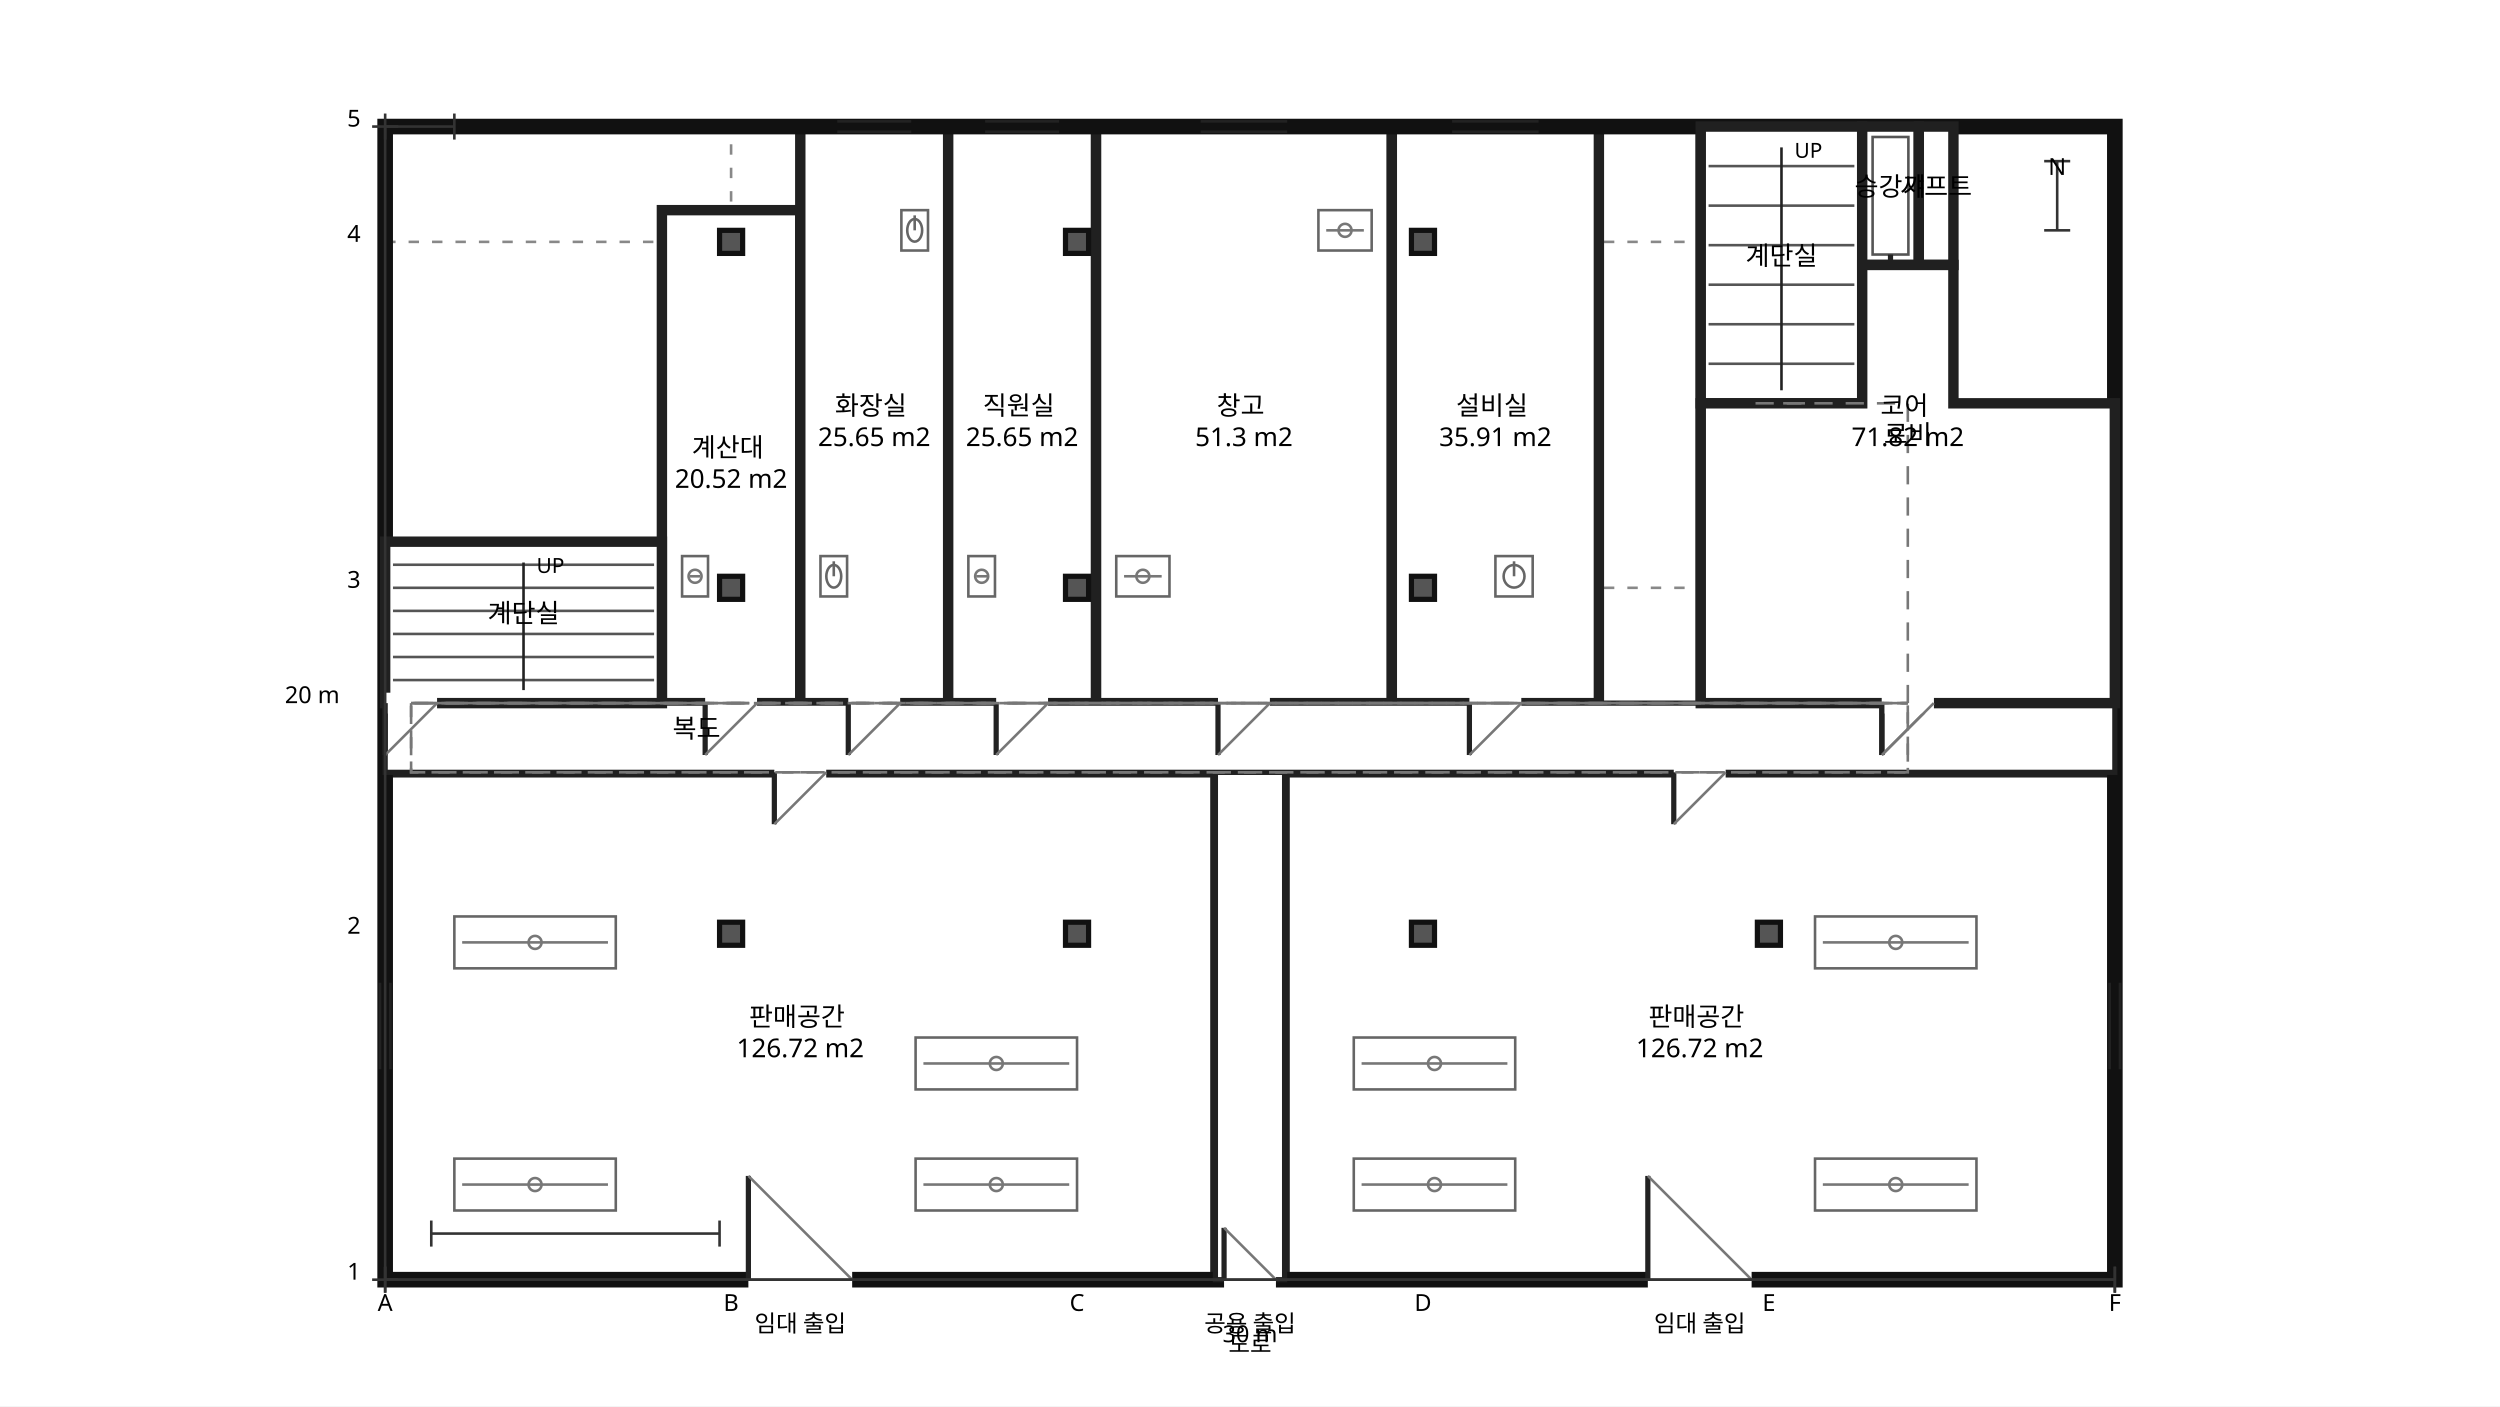
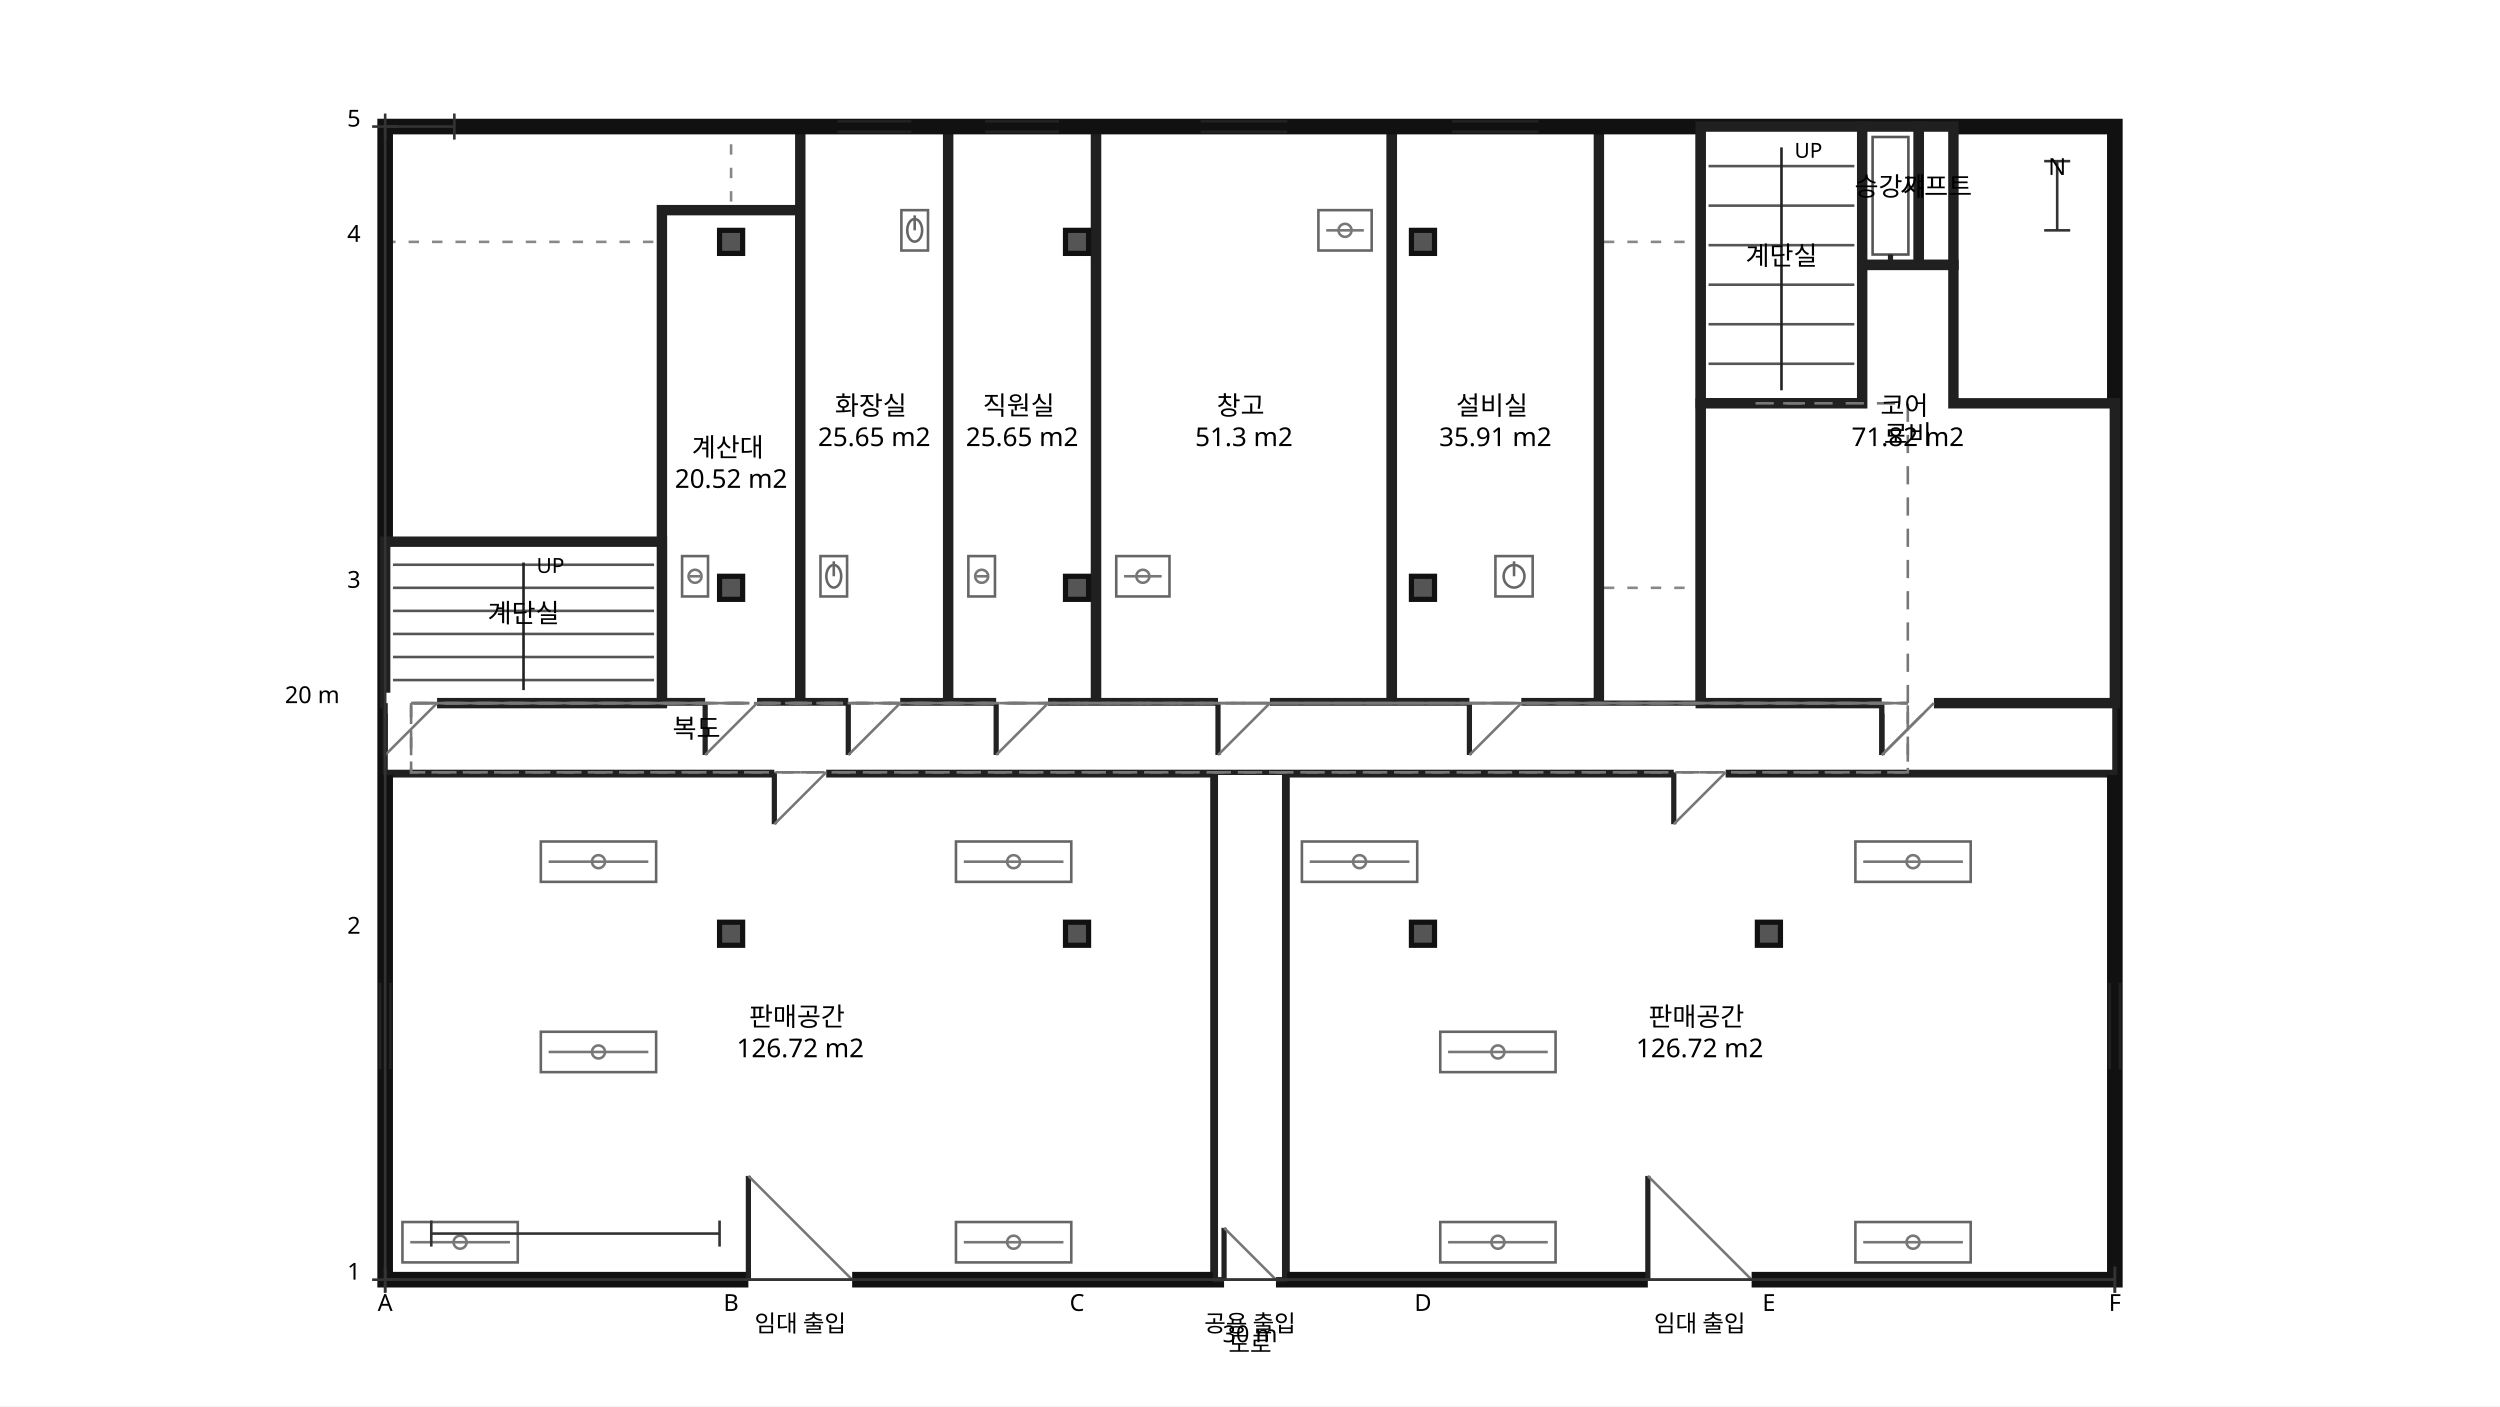
<svg xmlns="http://www.w3.org/2000/svg" width="100%" height="100%" viewBox="0 0 960 540">
  <rect width="100%" height="100%" fill="white" />
  <g data-layer="grid">
    <g data-id="grid-x-0" data-kind="grid" data-layer="grid">
      <polyline points="147.9,491.4 147.9,48.6" fill="none" stroke="#888888" stroke-width="1" stroke-dasharray="4 5" />
      <text x="147.9" y="503.4" font-family="Noto Sans KR, Malgun Gothic, sans-serif" font-size="9" text-anchor="middle">A</text>
    </g>
    <g data-id="grid-x-1" data-kind="grid" data-layer="grid">
      <polyline points="280.74,491.4 280.74,48.6" fill="none" stroke="#888888" stroke-width="1" stroke-dasharray="4 5" />
      <text x="280.74" y="503.4" font-family="Noto Sans KR, Malgun Gothic, sans-serif" font-size="9" text-anchor="middle">B</text>
    </g>
    <g data-id="grid-x-2" data-kind="grid" data-layer="grid">
      <polyline points="413.58,491.4 413.58,48.6" fill="none" stroke="#888888" stroke-width="1" stroke-dasharray="4 5" />
      <text x="413.58" y="503.4" font-family="Noto Sans KR, Malgun Gothic, sans-serif" font-size="9" text-anchor="middle">C</text>
    </g>
    <g data-id="grid-x-3" data-kind="grid" data-layer="grid">
      <polyline points="546.42,491.4 546.42,48.6" fill="none" stroke="#888888" stroke-width="1" stroke-dasharray="4 5" />
      <text x="546.42" y="503.4" font-family="Noto Sans KR, Malgun Gothic, sans-serif" font-size="9" text-anchor="middle">D</text>
    </g>
    <g data-id="grid-x-4" data-kind="grid" data-layer="grid">
      <polyline points="679.26,491.4 679.26,48.6" fill="none" stroke="#888888" stroke-width="1" stroke-dasharray="4 5" />
      <text x="679.26" y="503.4" font-family="Noto Sans KR, Malgun Gothic, sans-serif" font-size="9" text-anchor="middle">E</text>
    </g>
    <g data-id="grid-x-5" data-kind="grid" data-layer="grid">
      <polyline points="812.1,491.4 812.1,48.6" fill="none" stroke="#888888" stroke-width="1" stroke-dasharray="4 5" />
      <text x="812.1" y="503.4" font-family="Noto Sans KR, Malgun Gothic, sans-serif" font-size="9" text-anchor="middle">F</text>
    </g>
    <g data-id="grid-y-0" data-kind="grid" data-layer="grid">
      <polyline points="147.9,491.4 812.1,491.4" fill="none" stroke="#888888" stroke-width="1" stroke-dasharray="4 5" />
      <text x="135.9" y="491.4" font-family="Noto Sans KR, Malgun Gothic, sans-serif" font-size="9" text-anchor="middle">1</text>
    </g>
    <g data-id="grid-y-1" data-kind="grid" data-layer="grid">
      <polyline points="147.9,358.56 812.1,358.56" fill="none" stroke="#888888" stroke-width="1" stroke-dasharray="4 5" />
      <text x="135.9" y="358.56" font-family="Noto Sans KR, Malgun Gothic, sans-serif" font-size="9" text-anchor="middle">2</text>
    </g>
    <g data-id="grid-y-2" data-kind="grid" data-layer="grid">
      <polyline points="147.9,225.72 812.1,225.72" fill="none" stroke="#888888" stroke-width="1" stroke-dasharray="4 5" />
      <text x="135.9" y="225.72" font-family="Noto Sans KR, Malgun Gothic, sans-serif" font-size="9" text-anchor="middle">3</text>
    </g>
    <g data-id="grid-y-3" data-kind="grid" data-layer="grid">
      <polyline points="147.9,92.88 812.1,92.88" fill="none" stroke="#888888" stroke-width="1" stroke-dasharray="4 5" />
      <text x="135.9" y="92.88" font-family="Noto Sans KR, Malgun Gothic, sans-serif" font-size="9" text-anchor="middle">4</text>
    </g>
    <g data-id="grid-y-4" data-kind="grid" data-layer="grid">
      <polyline points="147.9,48.6 812.1,48.6" fill="none" stroke="#888888" stroke-width="1" stroke-dasharray="4 5" />
      <text x="135.9" y="48.6" font-family="Noto Sans KR, Malgun Gothic, sans-serif" font-size="9" text-anchor="middle">5</text>
    </g>
  </g>
  <g data-layer="rooms">
    <polygon data-id="sales_a" data-kind="room" data-layer="rooms" points="147.9,491.4 466.72,491.4 466.72,296.57 147.9,296.57" fill="white" stroke="#202020" stroke-width="4" />
    <polygon data-id="sales_b" data-kind="room" data-layer="rooms" points="493.28,491.4 812.1,491.4 812.1,296.57 493.28,296.57" fill="white" stroke="#202020" stroke-width="4" />
    <polygon data-id="core" data-kind="room" data-layer="rooms" points="653.09,270.0 812.1,270.0 812.1,48.6 653.09,48.6" fill="white" stroke="#202020" stroke-width="4" />
    <polygon data-id="checkout" data-kind="room" data-layer="rooms" points="254.17,270.0 307.31,270.0 307.31,80.7 254.17,80.7" fill="white" stroke="#202020" stroke-width="4" />
    <polygon data-id="restroom" data-kind="room" data-layer="rooms" points="307.31,270.0 364.1,270.0 364.1,48.6 307.31,48.6" fill="white" stroke="#202020" stroke-width="4" />
    <polygon data-id="staff" data-kind="room" data-layer="rooms" points="364.1,270.0 420.89,270.0 420.89,48.6 364.1,48.6" fill="white" stroke="#202020" stroke-width="4" />
    <polygon data-id="stock" data-kind="room" data-layer="rooms" points="420.89,270.0 534.46,270.0 534.46,48.6 420.89,48.6" fill="white" stroke="#202020" stroke-width="4" />
    <polygon data-id="utility" data-kind="room" data-layer="rooms" points="534.46,270.0 613.97,270.0 613.97,48.6 534.46,48.6" fill="white" stroke="#202020" stroke-width="4" />
  </g>
  <polygon data-id="floor-boundary" data-kind="boundary" data-layer="rooms" points="147.9,491.4 812.1,491.4 812.1,48.6 147.9,48.6" fill="none" stroke="#111111" stroke-width="6" />
  <g data-layer="circulation">
    <polygon data-id="corridor-spine" data-kind="circulation" data-layer="circulation" points="466.72,491.4 493.28,491.4 493.28,296.57 466.72,296.57" fill="white" stroke="#202020" stroke-width="2" />
    <polygon data-id="corridor-branch" data-kind="circulation" data-layer="circulation" points="147.9,296.57 812.1,296.57 812.1,270.0 147.9,270.0" fill="white" stroke="#202020" stroke-width="2" />
  </g>
  <g data-layer="core">
    <polygon data-id="core-stair-1" data-kind="stair" data-layer="core" points="653.09,154.87 715.08,154.87 715.08,48.6 653.09,48.6" fill="white" stroke="#202020" stroke-width="4" />
    <g data-symbol="stair-treads">
      <line x1="656.09" y1="63.781" x2="712.08" y2="63.781" stroke="#555555" stroke-width="1" />
      <line x1="656.09" y1="78.963" x2="712.08" y2="78.963" stroke="#555555" stroke-width="1" />
      <line x1="656.09" y1="94.144" x2="712.08" y2="94.144" stroke="#555555" stroke-width="1" />
      <line x1="656.09" y1="109.326" x2="712.08" y2="109.326" stroke="#555555" stroke-width="1" />
      <line x1="656.09" y1="124.507" x2="712.08" y2="124.507" stroke="#555555" stroke-width="1" />
      <line x1="656.09" y1="139.689" x2="712.08" y2="139.689" stroke="#555555" stroke-width="1" />
      <line x1="684.085" y1="149.87" x2="684.085" y2="56.6" stroke="#222222" stroke-width="1" />
      <text x="689.085" y="60.6" font-family="Noto Sans KR, Malgun Gothic, sans-serif" font-size="8">UP</text>
    </g>
    <polygon data-id="remote-stair-2" data-kind="stair" data-layer="core" points="147.9,270.0 254.17,270.0 254.17,208.01 147.9,208.01" fill="white" stroke="#202020" stroke-width="4" />
    <g data-symbol="stair-treads">
      <line x1="150.9" y1="216.866" x2="251.17" y2="216.866" stroke="#555555" stroke-width="1" />
      <line x1="150.9" y1="225.721" x2="251.17" y2="225.721" stroke="#555555" stroke-width="1" />
      <line x1="150.9" y1="234.577" x2="251.17" y2="234.577" stroke="#555555" stroke-width="1" />
      <line x1="150.9" y1="243.433" x2="251.17" y2="243.433" stroke="#555555" stroke-width="1" />
      <line x1="150.9" y1="252.289" x2="251.17" y2="252.289" stroke="#555555" stroke-width="1" />
      <line x1="150.9" y1="261.144" x2="251.17" y2="261.144" stroke="#555555" stroke-width="1" />
      <line x1="201.035" y1="265.0" x2="201.035" y2="216.01" stroke="#222222" stroke-width="1" />
      <text x="206.035" y="220.01" font-family="Noto Sans KR, Malgun Gothic, sans-serif" font-size="8">UP</text>
    </g>
    <polygon data-id="core-elevator" data-kind="elevator" data-layer="core" points="715.08,101.74 736.82,101.74 736.82,48.6 715.08,48.6" fill="white" stroke="#202020" stroke-width="4" />
    <g data-symbol="elevator-car">
      <rect x="719.08" y="52.6" width="13.74" height="45.14" fill="none" stroke="#555555" stroke-width="1" />
      <line x1="725.95" y1="97.74" x2="725.95" y2="101.74" stroke="#222222" stroke-width="2" />
    </g>
    <polygon data-id="core-shaft" data-kind="shaft" data-layer="core" points="736.82,101.74 750.11,101.74 750.11,48.6 736.82,48.6" fill="white" stroke="#202020" stroke-width="4" />
    <polygon data-id="core-lobby" data-kind="lobby" data-layer="core" points="653.09,270.0 812.1,270.0 812.1,154.87 750.11,154.87 750.11,101.74 715.08,101.74 715.08,154.87 653.09,154.87" fill="white" stroke="#202020" stroke-width="4" />
  </g>
  <g data-layer="structure">
    <polygon data-id="column-1" data-kind="column" data-layer="structure" points="276.31,362.99 285.17,362.99 285.17,354.13 276.31,354.13" fill="#555555" stroke="#111111" stroke-width="2" />
    <polygon data-id="column-2" data-kind="column" data-layer="structure" points="276.31,230.15 285.17,230.15 285.17,221.29 276.31,221.29" fill="#555555" stroke="#111111" stroke-width="2" />
    <polygon data-id="column-3" data-kind="column" data-layer="structure" points="276.31,97.31 285.17,97.31 285.17,88.45 276.31,88.45" fill="#555555" stroke="#111111" stroke-width="2" />
    <polygon data-id="column-4" data-kind="column" data-layer="structure" points="409.15,362.99 418.01,362.99 418.01,354.13 409.15,354.13" fill="#555555" stroke="#111111" stroke-width="2" />
    <polygon data-id="column-5" data-kind="column" data-layer="structure" points="409.15,230.15 418.01,230.15 418.01,221.29 409.15,221.29" fill="#555555" stroke="#111111" stroke-width="2" />
    <polygon data-id="column-6" data-kind="column" data-layer="structure" points="409.15,97.31 418.01,97.31 418.01,88.45 409.15,88.45" fill="#555555" stroke="#111111" stroke-width="2" />
    <polygon data-id="column-7" data-kind="column" data-layer="structure" points="541.99,362.99 550.85,362.99 550.85,354.13 541.99,354.13" fill="#555555" stroke="#111111" stroke-width="2" />
    <polygon data-id="column-8" data-kind="column" data-layer="structure" points="541.99,230.15 550.85,230.15 550.85,221.29 541.99,221.29" fill="#555555" stroke="#111111" stroke-width="2" />
    <polygon data-id="column-9" data-kind="column" data-layer="structure" points="541.99,97.31 550.85,97.31 550.85,88.45 541.99,88.45" fill="#555555" stroke="#111111" stroke-width="2" />
    <polygon data-id="column-10" data-kind="column" data-layer="structure" points="674.83,362.99 683.69,362.99 683.69,354.13 674.83,354.13" fill="#555555" stroke="#111111" stroke-width="2" />
  </g>
  <g data-layer="envelope">
    <g data-id="sales_a-commercial-entrance" data-kind="entrance" data-layer="envelope" data-symbol="entrance-door">
      <polyline points="287.38,491.4 327.23,491.4" fill="none" stroke="white" stroke-width="8" />
      <line x1="287.38" y1="491.4" x2="287.38" y2="451.55" stroke="#222222" stroke-width="2" />
      <path d="M 327.23 491.4 Q 305.312 469.482 287.38 451.55" fill="none" stroke="#777777" stroke-width="1" />
      <text x="307.305" y="511.4" font-family="Noto Sans KR, Malgun Gothic, sans-serif" font-size="9" text-anchor="middle">임대 출입</text>
    </g>
    <g data-id="sales_b-commercial-entrance" data-kind="entrance" data-layer="envelope" data-symbol="entrance-door">
      <polyline points="632.77,491.4 672.62,491.4" fill="none" stroke="white" stroke-width="8" />
      <line x1="632.77" y1="491.4" x2="632.77" y2="451.55" stroke="#222222" stroke-width="2" />
      <path d="M 672.62 491.4 Q 650.702 469.482 632.77 451.55" fill="none" stroke="#777777" stroke-width="1" />
      <text x="652.695" y="511.4" font-family="Noto Sans KR, Malgun Gothic, sans-serif" font-size="9" text-anchor="middle">임대 출입</text>
    </g>
    <g data-id="core-public-entrance" data-kind="entrance" data-layer="envelope" data-symbol="entrance-door">
      <polyline points="470.04,491.4 489.96,491.4" fill="none" stroke="white" stroke-width="8" />
      <line x1="470.04" y1="491.4" x2="470.04" y2="471.48" stroke="#222222" stroke-width="2" />
      <path d="M 489.96 491.4 Q 479.004 480.444 470.04 471.48" fill="none" stroke="#777777" stroke-width="1" />
      <text x="480.0" y="511.4" font-family="Noto Sans KR, Malgun Gothic, sans-serif" font-size="9" text-anchor="middle">공용 출입</text>
    </g>
    <g data-id="sales_a-window" data-kind="window" data-layer="envelope" data-symbol="window-double-line">
      <polyline points="145.9,410.59 145.9,377.38" fill="none" stroke="#222222" stroke-width="1" />
      <polyline points="149.9,410.59 149.9,377.38" fill="none" stroke="#222222" stroke-width="1" />
    </g>
    <g data-id="sales_b-window" data-kind="window" data-layer="envelope" data-symbol="window-double-line">
      <polyline points="810.1,410.59 810.1,377.38" fill="none" stroke="#222222" stroke-width="1" />
      <polyline points="814.1,410.59 814.1,377.38" fill="none" stroke="#222222" stroke-width="1" />
    </g>
    <g data-id="restroom-window" data-kind="window" data-layer="envelope" data-symbol="window-double-line">
      <polyline points="321.51,46.6 349.9,46.6" fill="none" stroke="#222222" stroke-width="1" />
      <polyline points="321.51,50.6 349.9,50.6" fill="none" stroke="#222222" stroke-width="1" />
    </g>
    <g data-id="staff-window" data-kind="window" data-layer="envelope" data-symbol="window-double-line">
      <polyline points="378.29,46.6 406.69,46.6" fill="none" stroke="#222222" stroke-width="1" />
      <polyline points="378.29,50.6 406.69,50.6" fill="none" stroke="#222222" stroke-width="1" />
    </g>
    <g data-id="stock-window" data-kind="window" data-layer="envelope" data-symbol="window-double-line">
      <polyline points="461.07,46.6 494.28,46.6" fill="none" stroke="#222222" stroke-width="1" />
      <polyline points="461.07,50.6 494.28,50.6" fill="none" stroke="#222222" stroke-width="1" />
    </g>
    <g data-id="utility-window" data-kind="window" data-layer="envelope" data-symbol="window-double-line">
      <polyline points="557.61,46.6 590.82,46.6" fill="none" stroke="#222222" stroke-width="1" />
      <polyline points="557.61,50.6 590.82,50.6" fill="none" stroke="#222222" stroke-width="1" />
    </g>
  </g>
  <g data-layer="door-openings">
    <g data-id="protected-exit-1" data-kind="protected_exit" data-layer="door-openings" data-symbol="door-swing">
      <polyline points="722.63,270.0 742.56,270.0" fill="none" stroke="white" stroke-width="8" />
      <line x1="722.63" y1="270.0" x2="722.63" y2="289.93" stroke="#222222" stroke-width="2" />
      <path d="M 742.56 270.0 Q 731.598 280.962 722.63 289.93" fill="none" stroke="#777777" stroke-width="1" />
    </g>
    <g data-id="protected-exit-2" data-kind="protected_exit" data-layer="door-openings" data-symbol="door-swing">
      <polyline points="147.9,270.0 167.83,270.0" fill="none" stroke="white" stroke-width="8" />
      <line x1="147.9" y1="270.0" x2="147.9" y2="289.93" stroke="#222222" stroke-width="2" />
      <path d="M 167.83 270.0 Q 156.869 280.962 147.9 289.93" fill="none" stroke="#777777" stroke-width="1" />
    </g>
    <g data-id="sales_a-door" data-kind="door-opening" data-layer="door-openings" data-symbol="door-swing" aria-label="sales_a door clear width 0.9 m">
      <polyline points="297.35,296.57 317.27,296.57" fill="none" stroke="white" stroke-width="8" />
      <line x1="297.35" y1="296.57" x2="297.35" y2="316.49" stroke="#222222" stroke-width="2" />
      <path d="M 317.27 296.57 Q 306.314 307.526 297.35 316.49" fill="none" stroke="#777777" stroke-width="1" />
    </g>
    <g data-id="sales_b-door" data-kind="door-opening" data-layer="door-openings" data-symbol="door-swing" aria-label="sales_b door clear width 0.9 m">
      <polyline points="642.73,296.57 662.65,296.57" fill="none" stroke="white" stroke-width="8" />
      <line x1="642.73" y1="296.57" x2="642.73" y2="316.49" stroke="#222222" stroke-width="2" />
      <path d="M 662.65 296.57 Q 651.694 307.526 642.73 316.49" fill="none" stroke="#777777" stroke-width="1" />
    </g>
    <g data-id="core-door" data-kind="door-opening" data-layer="door-openings" data-symbol="door-swing" aria-label="core door clear width 0.9 m">
      <polyline points="722.63,270.0 742.56,270.0" fill="none" stroke="white" stroke-width="8" />
      <line x1="722.63" y1="270.0" x2="722.63" y2="289.93" stroke="#222222" stroke-width="2" />
      <path d="M 742.56 270.0 Q 731.598 280.962 722.63 289.93" fill="none" stroke="#777777" stroke-width="1" />
    </g>
    <g data-id="checkout-door" data-kind="door-opening" data-layer="door-openings" data-symbol="door-swing" aria-label="checkout door clear width 0.9 m">
      <polyline points="270.78,270.0 290.7,270.0" fill="none" stroke="white" stroke-width="8" />
      <line x1="270.78" y1="270.0" x2="270.78" y2="289.92" stroke="#222222" stroke-width="2" />
      <path d="M 290.7 270.0 Q 279.744 280.956 270.78 289.92" fill="none" stroke="#777777" stroke-width="1" />
    </g>
    <g data-id="restroom-door" data-kind="door-opening" data-layer="door-openings" data-symbol="door-swing" aria-label="restroom door clear width 0.9 m">
      <polyline points="325.74,270.0 345.67,270.0" fill="none" stroke="white" stroke-width="8" />
      <line x1="325.74" y1="270.0" x2="325.74" y2="289.93" stroke="#222222" stroke-width="2" />
      <path d="M 345.67 270.0 Q 334.709 280.962 325.74 289.93" fill="none" stroke="#777777" stroke-width="1" />
    </g>
    <g data-id="staff-door" data-kind="door-opening" data-layer="door-openings" data-symbol="door-swing" aria-label="staff door clear width 0.9 m">
      <polyline points="382.53,270.0 402.45,270.0" fill="none" stroke="white" stroke-width="8" />
      <line x1="382.53" y1="270.0" x2="382.53" y2="289.92" stroke="#222222" stroke-width="2" />
      <path d="M 402.45 270.0 Q 391.494 280.956 382.53 289.92" fill="none" stroke="#777777" stroke-width="1" />
    </g>
    <g data-id="stock-door" data-kind="door-opening" data-layer="door-openings" data-symbol="door-swing" aria-label="stock door clear width 0.9 m">
      <polyline points="467.71,270.0 487.64,270.0" fill="none" stroke="white" stroke-width="8" />
      <line x1="467.71" y1="270.0" x2="467.71" y2="289.93" stroke="#222222" stroke-width="2" />
      <path d="M 487.64 270.0 Q 476.678 280.962 467.71 289.93" fill="none" stroke="#777777" stroke-width="1" />
    </g>
    <g data-id="utility-door" data-kind="door-opening" data-layer="door-openings" data-symbol="door-swing" aria-label="utility door clear width 0.9 m">
      <polyline points="564.25,270.0 584.18,270.0" fill="none" stroke="white" stroke-width="8" />
      <line x1="564.25" y1="270.0" x2="564.25" y2="289.93" stroke="#222222" stroke-width="2" />
      <path d="M 584.18 270.0 Q 573.218 280.962 564.25 289.93" fill="none" stroke="#777777" stroke-width="1" />
    </g>
  </g>
  <g data-layer="furniture">
-     <polygon data-id="sales_a-sales_shelf-1" data-kind="sales_shelf" data-layer="furniture" points="174.47,464.83 236.46,464.83 236.46,444.91 174.47,444.91" fill="white" stroke="#666666" stroke-width="1" />
-     <g data-symbol="furniture">
-       <line x1="177.47" y1="454.87" x2="233.46" y2="454.87" stroke="#777777" stroke-width="1" />
-       <circle cx="205.465" cy="454.87" r="2.5" fill="none" stroke="#777777" stroke-width="1" />
-     </g>
-     <polygon data-id="sales_a-sales_shelf-2" data-kind="sales_shelf" data-layer="furniture" points="351.59,418.34 413.58,418.34 413.58,398.41 351.59,398.41" fill="white" stroke="#666666" stroke-width="1" />
-     <g data-symbol="furniture">
-       <line x1="354.59" y1="408.375" x2="410.58" y2="408.375" stroke="#777777" stroke-width="1" />
-       <circle cx="382.585" cy="408.375" r="2.5" fill="none" stroke="#777777" stroke-width="1" />
-     </g>
-     <polygon data-id="sales_a-sales_shelf-3" data-kind="sales_shelf" data-layer="furniture" points="174.47,371.84 236.46,371.84 236.46,351.92 174.47,351.92" fill="white" stroke="#666666" stroke-width="1" />
-     <g data-symbol="furniture">
-       <line x1="177.47" y1="361.88" x2="233.46" y2="361.88" stroke="#777777" stroke-width="1" />
-       <circle cx="205.465" cy="361.88" r="2.5" fill="none" stroke="#777777" stroke-width="1" />
-     </g>
-     <polygon data-id="sales_a-sales_shelf-4" data-kind="sales_shelf" data-layer="furniture" points="351.59,464.83 413.58,464.83 413.58,444.91 351.59,444.91" fill="white" stroke="#666666" stroke-width="1" />
-     <g data-symbol="furniture">
-       <line x1="354.59" y1="454.87" x2="410.58" y2="454.87" stroke="#777777" stroke-width="1" />
-       <circle cx="382.585" cy="454.87" r="2.5" fill="none" stroke="#777777" stroke-width="1" />
-     </g>
-     <polygon data-id="sales_b-sales_shelf-5" data-kind="sales_shelf" data-layer="furniture" points="519.85,464.83 581.84,464.83 581.84,444.91 519.85,444.91" fill="white" stroke="#666666" stroke-width="1" />
-     <g data-symbol="furniture">
-       <line x1="522.85" y1="454.87" x2="578.84" y2="454.87" stroke="#777777" stroke-width="1" />
-       <circle cx="550.845" cy="454.87" r="2.5" fill="none" stroke="#777777" stroke-width="1" />
-     </g>
-     <polygon data-id="sales_b-sales_shelf-6" data-kind="sales_shelf" data-layer="furniture" points="696.97,371.84 758.96,371.84 758.96,351.92 696.97,351.92" fill="white" stroke="#666666" stroke-width="1" />
-     <g data-symbol="furniture">
-       <line x1="699.97" y1="361.88" x2="755.96" y2="361.88" stroke="#777777" stroke-width="1" />
-       <circle cx="727.965" cy="361.88" r="2.5" fill="none" stroke="#777777" stroke-width="1" />
-     </g>
-     <polygon data-id="sales_b-sales_shelf-7" data-kind="sales_shelf" data-layer="furniture" points="696.97,464.83 758.96,464.83 758.96,444.91 696.97,444.91" fill="white" stroke="#666666" stroke-width="1" />
-     <g data-symbol="furniture">
-       <line x1="699.97" y1="454.87" x2="755.96" y2="454.87" stroke="#777777" stroke-width="1" />
-       <circle cx="727.965" cy="454.87" r="2.5" fill="none" stroke="#777777" stroke-width="1" />
-     </g>
-     <polygon data-id="sales_b-sales_shelf-8" data-kind="sales_shelf" data-layer="furniture" points="519.85,418.34 581.84,418.34 581.84,398.41 519.85,398.41" fill="white" stroke="#666666" stroke-width="1" />
-     <g data-symbol="furniture">
-       <line x1="522.85" y1="408.375" x2="578.84" y2="408.375" stroke="#777777" stroke-width="1" />
-       <circle cx="550.845" cy="408.375" r="2.5" fill="none" stroke="#777777" stroke-width="1" />
+     <polygon data-id="sales_a-sales_shelf-1" data-kind="sales_shelf" data-layer="furniture" points="154.54,484.76 198.82,484.76 198.82,469.26 154.54,469.26" fill="white" stroke="#666666" stroke-width="1" />
+     <g data-symbol="furniture">
+       <line x1="157.54" y1="477.01" x2="195.82" y2="477.01" stroke="#777777" stroke-width="1" />
+       <circle cx="176.68" cy="477.01" r="2.5" fill="none" stroke="#777777" stroke-width="1" />
+     </g>
+     <polygon data-id="sales_a-sales_shelf-2" data-kind="sales_shelf" data-layer="furniture" points="367.09,338.63 411.37,338.63 411.37,323.14 367.09,323.14" fill="white" stroke="#666666" stroke-width="1" />
+     <g data-symbol="furniture">
+       <line x1="370.09" y1="330.885" x2="408.37" y2="330.885" stroke="#777777" stroke-width="1" />
+       <circle cx="389.23" cy="330.885" r="2.5" fill="none" stroke="#777777" stroke-width="1" />
+     </g>
+     <polygon data-id="sales_a-sales_shelf-3" data-kind="sales_shelf" data-layer="furniture" points="207.68,338.63 251.96,338.63 251.96,323.14 207.68,323.14" fill="white" stroke="#666666" stroke-width="1" />
+     <g data-symbol="furniture">
+       <line x1="210.68" y1="330.885" x2="248.96" y2="330.885" stroke="#777777" stroke-width="1" />
+       <circle cx="229.82" cy="330.885" r="2.5" fill="none" stroke="#777777" stroke-width="1" />
+     </g>
+     <polygon data-id="sales_a-sales_shelf-4" data-kind="sales_shelf" data-layer="furniture" points="367.09,484.76 411.37,484.76 411.37,469.26 367.09,469.26" fill="white" stroke="#666666" stroke-width="1" />
+     <g data-symbol="furniture">
+       <line x1="370.09" y1="477.01" x2="408.37" y2="477.01" stroke="#777777" stroke-width="1" />
+       <circle cx="389.23" cy="477.01" r="2.5" fill="none" stroke="#777777" stroke-width="1" />
+     </g>
+     <polygon data-id="sales_a-sales_shelf-5" data-kind="sales_shelf" data-layer="furniture" points="207.68,411.7 251.96,411.7 251.96,396.2 207.68,396.2" fill="white" stroke="#666666" stroke-width="1" />
+     <g data-symbol="furniture">
+       <line x1="210.68" y1="403.95" x2="248.96" y2="403.95" stroke="#777777" stroke-width="1" />
+       <circle cx="229.82" cy="403.95" r="2.5" fill="none" stroke="#777777" stroke-width="1" />
+     </g>
+     <polygon data-id="sales_b-sales_shelf-6" data-kind="sales_shelf" data-layer="furniture" points="553.06,484.76 597.34,484.76 597.34,469.26 553.06,469.26" fill="white" stroke="#666666" stroke-width="1" />
+     <g data-symbol="furniture">
+       <line x1="556.06" y1="477.01" x2="594.34" y2="477.01" stroke="#777777" stroke-width="1" />
+       <circle cx="575.2" cy="477.01" r="2.5" fill="none" stroke="#777777" stroke-width="1" />
+     </g>
+     <polygon data-id="sales_b-sales_shelf-7" data-kind="sales_shelf" data-layer="furniture" points="712.47,338.63 756.75,338.63 756.75,323.14 712.47,323.14" fill="white" stroke="#666666" stroke-width="1" />
+     <g data-symbol="furniture">
+       <line x1="715.47" y1="330.885" x2="753.75" y2="330.885" stroke="#777777" stroke-width="1" />
+       <circle cx="734.61" cy="330.885" r="2.5" fill="none" stroke="#777777" stroke-width="1" />
+     </g>
+     <polygon data-id="sales_b-sales_shelf-8" data-kind="sales_shelf" data-layer="furniture" points="499.93,338.63 544.21,338.63 544.21,323.14 499.93,323.14" fill="white" stroke="#666666" stroke-width="1" />
+     <g data-symbol="furniture">
+       <line x1="502.93" y1="330.885" x2="541.21" y2="330.885" stroke="#777777" stroke-width="1" />
+       <circle cx="522.07" cy="330.885" r="2.5" fill="none" stroke="#777777" stroke-width="1" />
+     </g>
+     <polygon data-id="sales_b-sales_shelf-9" data-kind="sales_shelf" data-layer="furniture" points="712.47,484.76 756.75,484.76 756.75,469.26 712.47,469.26" fill="white" stroke="#666666" stroke-width="1" />
+     <g data-symbol="furniture">
+       <line x1="715.47" y1="477.01" x2="753.75" y2="477.01" stroke="#777777" stroke-width="1" />
+       <circle cx="734.61" cy="477.01" r="2.5" fill="none" stroke="#777777" stroke-width="1" />
+     </g>
+     <polygon data-id="sales_b-sales_shelf-10" data-kind="sales_shelf" data-layer="furniture" points="553.06,411.7 597.34,411.7 597.34,396.2 553.06,396.2" fill="white" stroke="#666666" stroke-width="1" />
+     <g data-symbol="furniture">
+       <line x1="556.06" y1="403.95" x2="594.34" y2="403.95" stroke="#777777" stroke-width="1" />
+       <circle cx="575.2" cy="403.95" r="2.5" fill="none" stroke="#777777" stroke-width="1" />
    </g>
    <polygon data-id="checkout-checkout_counter-1" data-kind="checkout_counter" data-layer="furniture" points="261.92,229.04 271.88,229.04 271.88,213.54 261.92,213.54" fill="white" stroke="#666666" stroke-width="1" />
    <g data-symbol="furniture">
      <line x1="264.92" y1="221.29" x2="268.88" y2="221.29" stroke="#777777" stroke-width="1" />
      <circle cx="266.9" cy="221.29" r="2.5" fill="none" stroke="#777777" stroke-width="1" />
    </g>
    <polygon data-id="staff-staff_table-1" data-kind="staff_table" data-layer="furniture" points="371.85,229.04 382.07,229.04 382.07,213.54 371.85,213.54" fill="white" stroke="#666666" stroke-width="1" />
    <g data-symbol="furniture">
      <line x1="374.85" y1="221.29" x2="379.07" y2="221.29" stroke="#777777" stroke-width="1" />
      <circle cx="376.96" cy="221.29" r="2.5" fill="none" stroke="#777777" stroke-width="1" />
    </g>
    <polygon data-id="stock-stock_rack-1" data-kind="stock_rack" data-layer="furniture" points="428.64,229.04 449.08,229.04 449.08,213.54 428.64,213.54" fill="white" stroke="#666666" stroke-width="1" />
    <g data-symbol="furniture">
      <line x1="431.64" y1="221.29" x2="446.08" y2="221.29" stroke="#777777" stroke-width="1" />
      <circle cx="438.86" cy="221.29" r="2.5" fill="none" stroke="#777777" stroke-width="1" />
    </g>
    <polygon data-id="stock-stock_rack-2" data-kind="stock_rack" data-layer="furniture" points="506.27,96.2 526.72,96.2 526.72,80.7 506.27,80.7" fill="white" stroke="#666666" stroke-width="1" />
    <g data-symbol="furniture">
      <line x1="509.27" y1="88.45" x2="523.72" y2="88.45" stroke="#777777" stroke-width="1" />
      <circle cx="516.495" cy="88.45" r="2.5" fill="none" stroke="#777777" stroke-width="1" />
    </g>
  </g>
  <g data-layer="fixtures">
    <polygon data-id="restroom-wc-1" data-kind="wc" data-layer="fixtures" points="315.06,229.04 325.28,229.04 325.28,213.54 315.06,213.54" fill="white" stroke="#666666" stroke-width="1" />
    <g data-symbol="fixture">
      <ellipse cx="320.17" cy="221.29" rx="2.862" ry="4.34" fill="none" stroke="#666666" stroke-width="1" />
      <line x1="320.17" y1="215.54" x2="320.17" y2="221.29" stroke="#666666" stroke-width="1" />
    </g>
    <polygon data-id="restroom-lavatory-1" data-kind="lavatory" data-layer="fixtures" points="346.13,96.2 356.35,96.2 356.35,80.7 346.13,80.7" fill="white" stroke="#666666" stroke-width="1" />
    <g data-symbol="fixture">
      <ellipse cx="351.24" cy="88.45" rx="2.862" ry="4.34" fill="none" stroke="#666666" stroke-width="1" />
      <line x1="351.24" y1="82.7" x2="351.24" y2="88.45" stroke="#666666" stroke-width="1" />
    </g>
    <polygon data-id="utility-utility_equipment-1" data-kind="utility_equipment" data-layer="fixtures" points="574.24,229.04 588.55,229.04 588.55,213.54 574.24,213.54" fill="white" stroke="#666666" stroke-width="1" />
    <g data-symbol="fixture">
      <ellipse cx="581.395" cy="221.29" rx="4.007" ry="4.34" fill="none" stroke="#666666" stroke-width="1" />
      <line x1="581.395" y1="215.54" x2="581.395" y2="221.29" stroke="#666666" stroke-width="1" />
    </g>
  </g>
  <g data-layer="egress">
    <g data-id="core-stair-door-1" data-kind="stair_door" data-layer="egress">
      <polyline points="674.12,154.87 694.05,154.87" fill="none" stroke="#777777" stroke-width="1" stroke-dasharray="7 5" />
    </g>
    <g data-id="core-lobby-route-1" data-kind="lobby_route" data-layer="egress">
      <polyline points="732.6,270.0 732.6,154.87 684.09,154.87" fill="none" stroke="#777777" stroke-width="1" stroke-dasharray="7 5" />
    </g>
    <g data-id="sales_a-route-1" data-kind="egress_route" data-layer="egress">
      <polyline points="307.31,296.57 732.6,296.57 732.6,270.0" fill="none" stroke="#777777" stroke-width="1" stroke-dasharray="7 5" />
    </g>
    <g data-id="sales_a-route-2" data-kind="egress_route" data-layer="egress">
      <polyline points="307.31,296.57 157.86,296.57 157.86,270.0" fill="none" stroke="#777777" stroke-width="1" stroke-dasharray="7 5" />
    </g>
    <g data-id="sales_b-route-1" data-kind="egress_route" data-layer="egress">
      <polyline points="652.69,296.57 732.6,296.57 732.6,270.0" fill="none" stroke="#777777" stroke-width="1" stroke-dasharray="7 5" />
    </g>
    <g data-id="sales_b-route-2" data-kind="egress_route" data-layer="egress">
      <polyline points="652.69,296.57 157.86,296.57 157.86,270.0" fill="none" stroke="#777777" stroke-width="1" stroke-dasharray="7 5" />
    </g>
    <g data-id="checkout-route-1" data-kind="egress_route" data-layer="egress">
      <polyline points="280.74,270.0 732.6,270.0" fill="none" stroke="#777777" stroke-width="1" stroke-dasharray="7 5" />
    </g>
    <g data-id="checkout-route-2" data-kind="egress_route" data-layer="egress">
      <polyline points="280.74,270.0 157.86,270.0" fill="none" stroke="#777777" stroke-width="1" stroke-dasharray="7 5" />
    </g>
    <g data-id="restroom-route-1" data-kind="egress_route" data-layer="egress">
      <polyline points="335.7,270.0 732.6,270.0" fill="none" stroke="#777777" stroke-width="1" stroke-dasharray="7 5" />
    </g>
    <g data-id="restroom-route-2" data-kind="egress_route" data-layer="egress">
      <polyline points="335.7,270.0 157.86,270.0" fill="none" stroke="#777777" stroke-width="1" stroke-dasharray="7 5" />
    </g>
    <g data-id="staff-route-1" data-kind="egress_route" data-layer="egress">
      <polyline points="392.49,270.0 732.6,270.0" fill="none" stroke="#777777" stroke-width="1" stroke-dasharray="7 5" />
    </g>
    <g data-id="staff-route-2" data-kind="egress_route" data-layer="egress">
      <polyline points="392.49,270.0 157.86,270.0" fill="none" stroke="#777777" stroke-width="1" stroke-dasharray="7 5" />
    </g>
    <g data-id="stock-route-1" data-kind="egress_route" data-layer="egress">
      <polyline points="477.68,270.0 732.6,270.0" fill="none" stroke="#777777" stroke-width="1" stroke-dasharray="7 5" />
    </g>
    <g data-id="stock-route-2" data-kind="egress_route" data-layer="egress">
      <polyline points="477.68,270.0 157.86,270.0" fill="none" stroke="#777777" stroke-width="1" stroke-dasharray="7 5" />
    </g>
    <g data-id="utility-route-1" data-kind="egress_route" data-layer="egress">
      <polyline points="574.22,270.0 732.6,270.0" fill="none" stroke="#777777" stroke-width="1" stroke-dasharray="7 5" />
    </g>
    <g data-id="utility-route-2" data-kind="egress_route" data-layer="egress">
      <polyline points="574.22,270.0 157.86,270.0" fill="none" stroke="#777777" stroke-width="1" stroke-dasharray="7 5" />
    </g>
  </g>
  <g data-layer="dimensions">
    <g data-id="dimension-overall-width" data-kind="overall_width" data-layer="dimensions" data-symbol="dimension-chain">
      <polyline points="147.9,491.4 812.1,491.4" fill="none" stroke="#333333" stroke-width="1" />
      <line x1="147.9" y1="486.4" x2="147.9" y2="496.4" stroke="#333333" stroke-width="1" />
      <line x1="812.1" y1="486.4" x2="812.1" y2="496.4" stroke="#333333" stroke-width="1" />
      <text x="480.0" y="515.4" font-family="Noto Sans KR, Malgun Gothic, sans-serif" font-size="9" text-anchor="middle">30 m</text>
    </g>
    <g data-id="dimension-overall-depth" data-kind="overall_depth" data-layer="dimensions" data-symbol="dimension-chain">
      <polyline points="147.9,491.4 147.9,48.6" fill="none" stroke="#333333" stroke-width="1" />
      <line x1="142.9" y1="491.4" x2="152.9" y2="491.4" stroke="#333333" stroke-width="1" />
      <line x1="142.9" y1="48.6" x2="152.9" y2="48.6" stroke="#333333" stroke-width="1" />
      <text x="119.9" y="270.0" font-family="Noto Sans KR, Malgun Gothic, sans-serif" font-size="9" text-anchor="middle">20 m</text>
    </g>
    <g data-id="dimension-circulation-width" data-kind="circulation_width" data-layer="dimensions" data-symbol="dimension-chain">
      <polyline points="147.9,48.6 174.47,48.6" fill="none" stroke="#333333" stroke-width="1" />
      <line x1="147.9" y1="43.6" x2="147.9" y2="53.6" stroke="#333333" stroke-width="1" />
      <line x1="174.47" y1="43.6" x2="174.47" y2="53.6" stroke="#333333" stroke-width="1" />
    </g>
    <g data-id="north-arrow" data-kind="north_arrow" data-layer="dimensions" data-symbol="dimension-chain">
      <polyline points="789.96,88.45 789.96,61.88" fill="none" stroke="#333333" stroke-width="1" />
      <line x1="784.96" y1="88.45" x2="794.96" y2="88.45" stroke="#333333" stroke-width="1" />
      <line x1="784.96" y1="61.88" x2="794.96" y2="61.88" stroke="#333333" stroke-width="1" />
      <text x="789.96" y="67.165" font-family="Noto Sans KR, Malgun Gothic, sans-serif" font-size="9" text-anchor="middle">N</text>
    </g>
    <g data-id="scale-line" data-kind="scale_line" data-layer="dimensions" data-symbol="dimension-chain">
      <polyline points="165.61,473.69 276.31,473.69" fill="none" stroke="#333333" stroke-width="1" />
      <line x1="165.61" y1="468.69" x2="165.61" y2="478.69" stroke="#333333" stroke-width="1" />
      <line x1="276.31" y1="468.69" x2="276.31" y2="478.69" stroke="#333333" stroke-width="1" />
    </g>
    <g data-id="street-line" data-kind="street" data-layer="dimensions" data-symbol="dimension-chain">
      <polyline points="147.9,491.4 812.1,491.4" fill="none" stroke="#333333" stroke-width="1" />
      <line x1="147.9" y1="486.4" x2="147.9" y2="496.4" stroke="#333333" stroke-width="1" />
      <line x1="812.1" y1="486.4" x2="812.1" y2="496.4" stroke="#333333" stroke-width="1" />
      <text x="480.0" y="519.4" font-family="Noto Sans KR, Malgun Gothic, sans-serif" font-size="9" text-anchor="middle">도로</text>
    </g>
  </g>
  <g data-layer="text-labels">
    <text data-id="sales_a-label" data-kind="room-label" data-layer="text-labels" x="307.31" y="393.98" font-family="Noto Sans KR, Malgun Gothic, sans-serif" font-size="10" text-anchor="middle">
      <tspan x="307.31" dy="0">판매공간</tspan>
      <tspan x="307.31" dy="12">126.72 m2</tspan>
    </text>
    <text data-id="sales_b-label" data-kind="room-label" data-layer="text-labels" x="652.69" y="393.98" font-family="Noto Sans KR, Malgun Gothic, sans-serif" font-size="10" text-anchor="middle">
      <tspan x="652.69" dy="0">판매공간</tspan>
      <tspan x="652.69" dy="12">126.72 m2</tspan>
    </text>
    <text data-id="core-label" data-kind="room-label" data-layer="text-labels" x="732.6" y="159.3" font-family="Noto Sans KR, Malgun Gothic, sans-serif" font-size="10" text-anchor="middle">
      <tspan x="732.6" dy="0">코어</tspan>
      <tspan x="732.6" dy="12">71.82 m2</tspan>
    </text>
    <text data-id="checkout-label" data-kind="room-label" data-layer="text-labels" x="280.74" y="175.35" font-family="Noto Sans KR, Malgun Gothic, sans-serif" font-size="10" text-anchor="middle">
      <tspan x="280.74" dy="0">계산대</tspan>
      <tspan x="280.74" dy="12">20.52 m2</tspan>
    </text>
    <text data-id="restroom-label" data-kind="room-label" data-layer="text-labels" x="335.7" y="159.3" font-family="Noto Sans KR, Malgun Gothic, sans-serif" font-size="10" text-anchor="middle">
      <tspan x="335.7" dy="0">화장실</tspan>
      <tspan x="335.7" dy="12">25.65 m2</tspan>
    </text>
    <text data-id="staff-label" data-kind="room-label" data-layer="text-labels" x="392.49" y="159.3" font-family="Noto Sans KR, Malgun Gothic, sans-serif" font-size="10" text-anchor="middle">
      <tspan x="392.49" dy="0">직원실</tspan>
      <tspan x="392.49" dy="12">25.65 m2</tspan>
    </text>
    <text data-id="stock-label" data-kind="room-label" data-layer="text-labels" x="477.68" y="159.3" font-family="Noto Sans KR, Malgun Gothic, sans-serif" font-size="10" text-anchor="middle">
      <tspan x="477.68" dy="0">창고</tspan>
      <tspan x="477.68" dy="12">51.3 m2</tspan>
    </text>
    <text data-id="utility-label" data-kind="room-label" data-layer="text-labels" x="574.22" y="159.3" font-family="Noto Sans KR, Malgun Gothic, sans-serif" font-size="10" text-anchor="middle">
      <tspan x="574.22" dy="0">설비실</tspan>
      <tspan x="574.22" dy="12">35.91 m2</tspan>
    </text>
    <text data-id="corridor-branch-label" data-kind="circulation" data-layer="text-labels" x="267.46" y="283.28" font-family="Noto Sans KR, Malgun Gothic, sans-serif" font-size="10" text-anchor="middle">복도</text>
    <g data-id="sales_a-door-width-label" data-kind="door-width" data-layer="text-labels" />
    <g data-id="sales_b-door-width-label" data-kind="door-width" data-layer="text-labels" />
    <g data-id="core-door-width-label" data-kind="door-width" data-layer="text-labels" />
    <g data-id="checkout-door-width-label" data-kind="door-width" data-layer="text-labels" />
    <g data-id="restroom-door-width-label" data-kind="door-width" data-layer="text-labels" />
    <g data-id="staff-door-width-label" data-kind="door-width" data-layer="text-labels" />
    <g data-id="stock-door-width-label" data-kind="door-width" data-layer="text-labels" />
    <g data-id="utility-door-width-label" data-kind="door-width" data-layer="text-labels" />
    <text data-id="core-stair-1-label" data-kind="core-label" data-layer="text-labels" x="684.09" y="101.74" font-family="Noto Sans KR, Malgun Gothic, sans-serif" font-size="10" text-anchor="middle">계단실</text>
    <text data-id="remote-stair-2-label" data-kind="core-label" data-layer="text-labels" x="201.04" y="239.0" font-family="Noto Sans KR, Malgun Gothic, sans-serif" font-size="10" text-anchor="middle">계단실</text>
    <text data-id="core-elevator-label" data-kind="core-label" data-layer="text-labels" x="725.95" y="75.17" font-family="Noto Sans KR, Malgun Gothic, sans-serif" font-size="10" text-anchor="middle">승강기</text>
    <text data-id="core-shaft-label" data-kind="core-label" data-layer="text-labels" x="743.47" y="75.17" font-family="Noto Sans KR, Malgun Gothic, sans-serif" font-size="10" text-anchor="middle">샤프트</text>
    <text data-id="core-lobby-label" data-kind="core-label" data-layer="text-labels" x="732.6" y="170.37" font-family="Noto Sans KR, Malgun Gothic, sans-serif" font-size="10" text-anchor="middle">로비</text>
  </g>
</svg>
